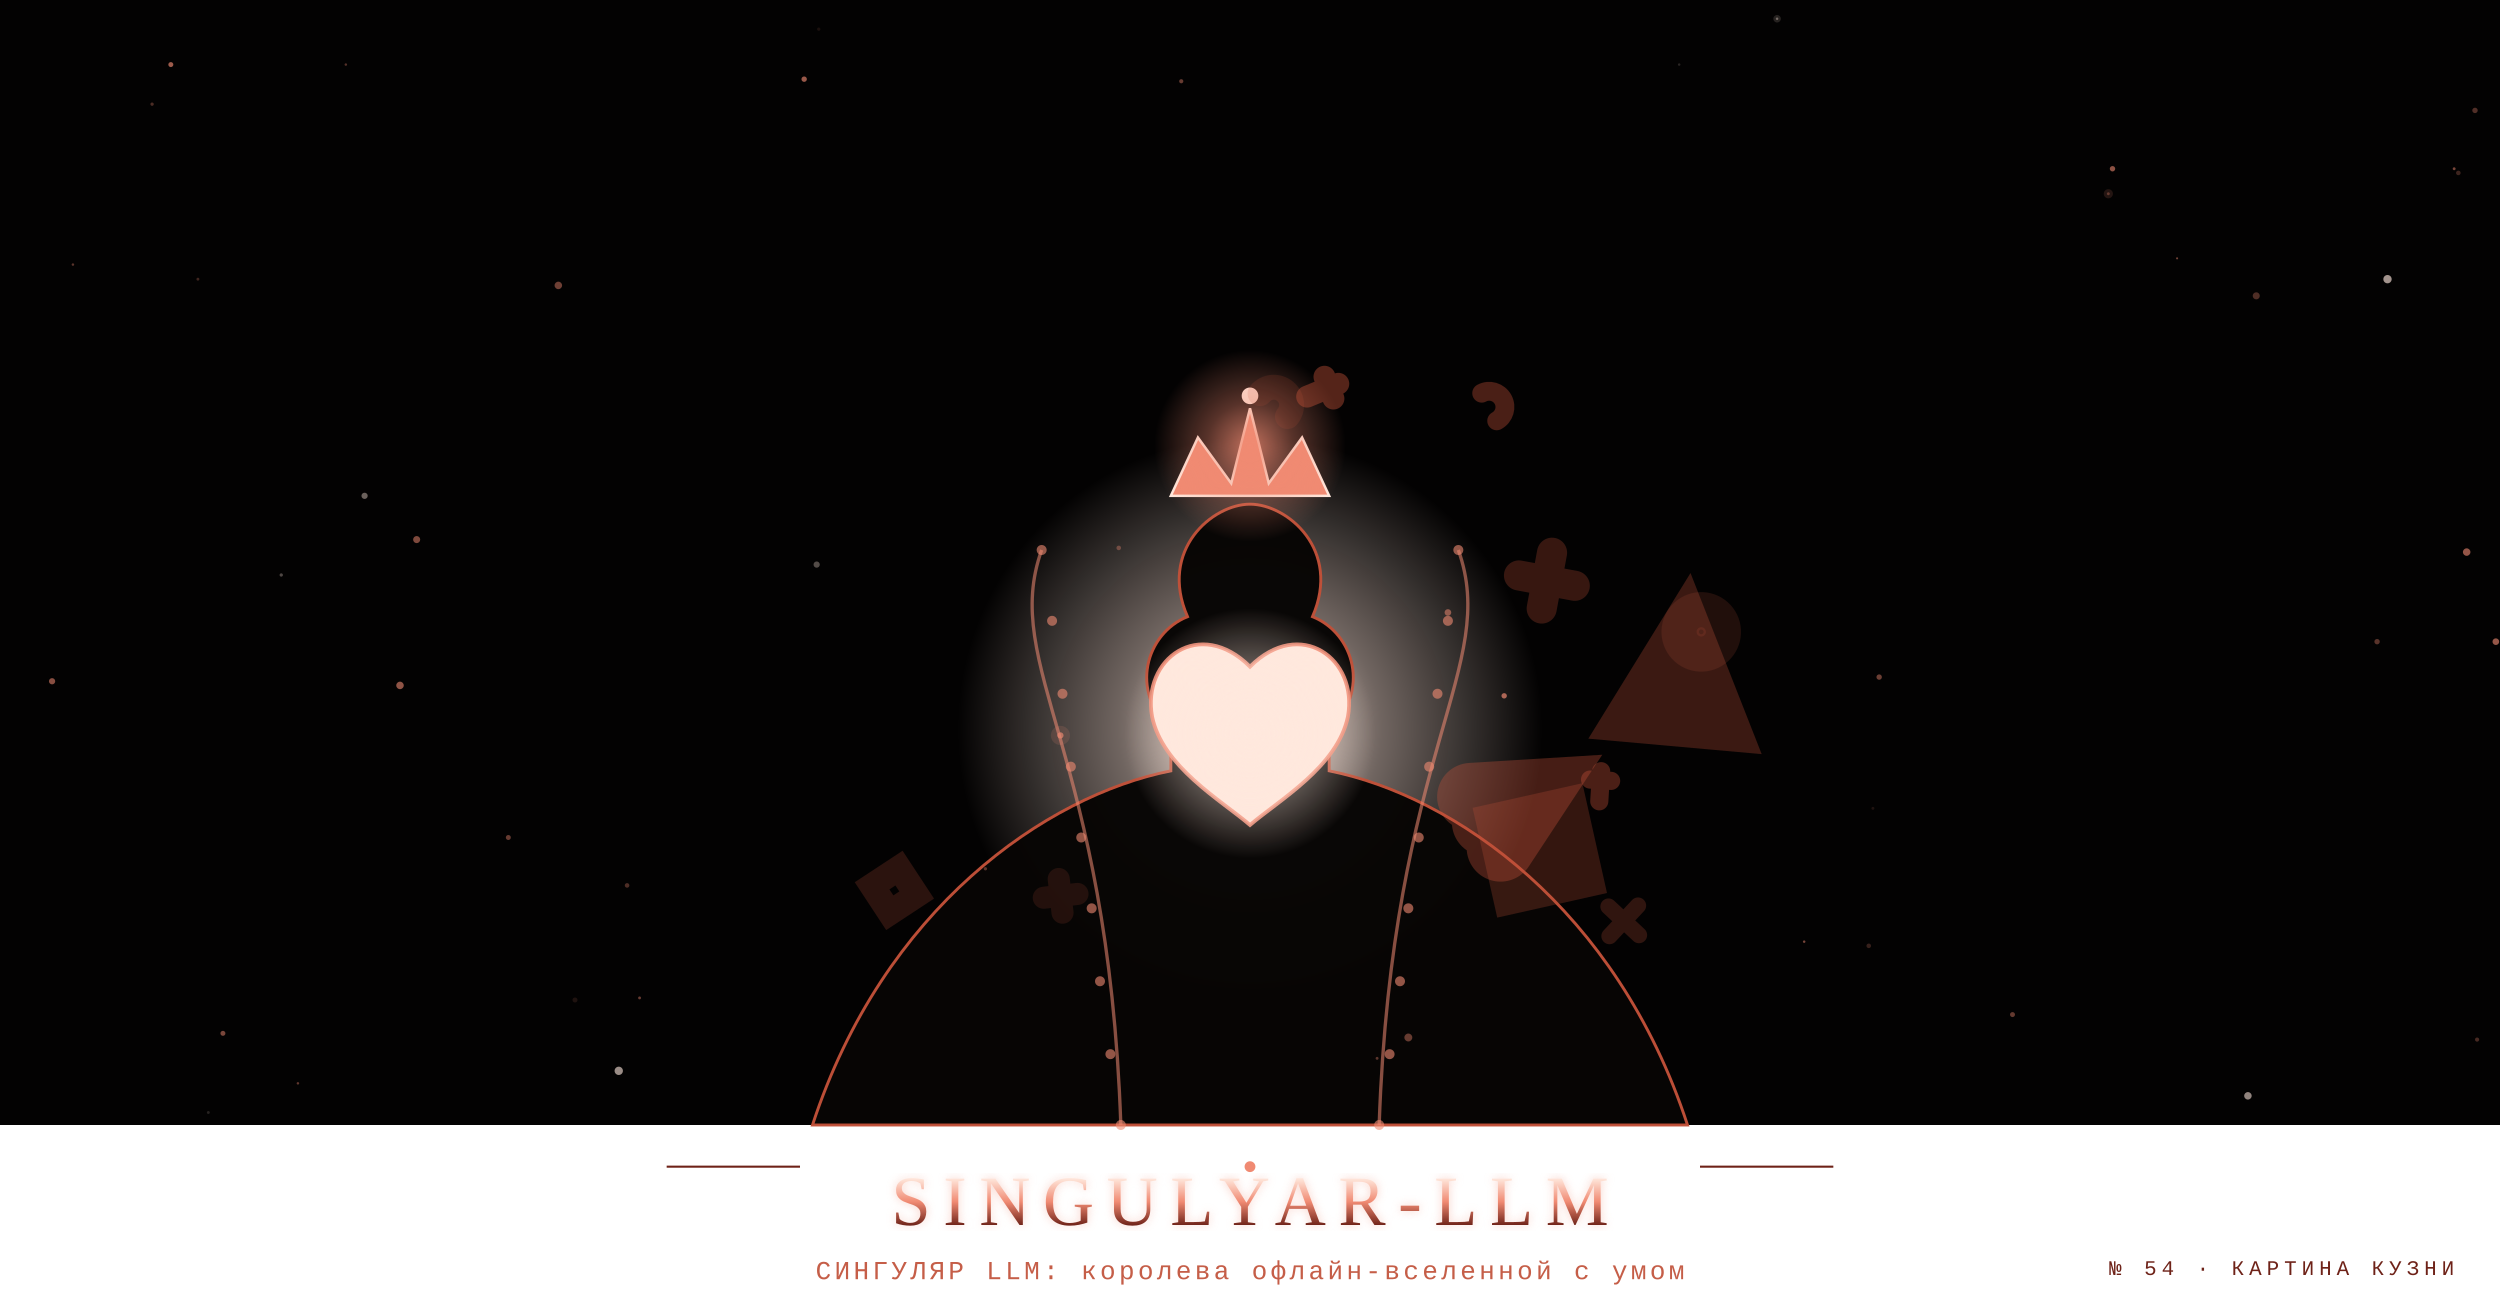
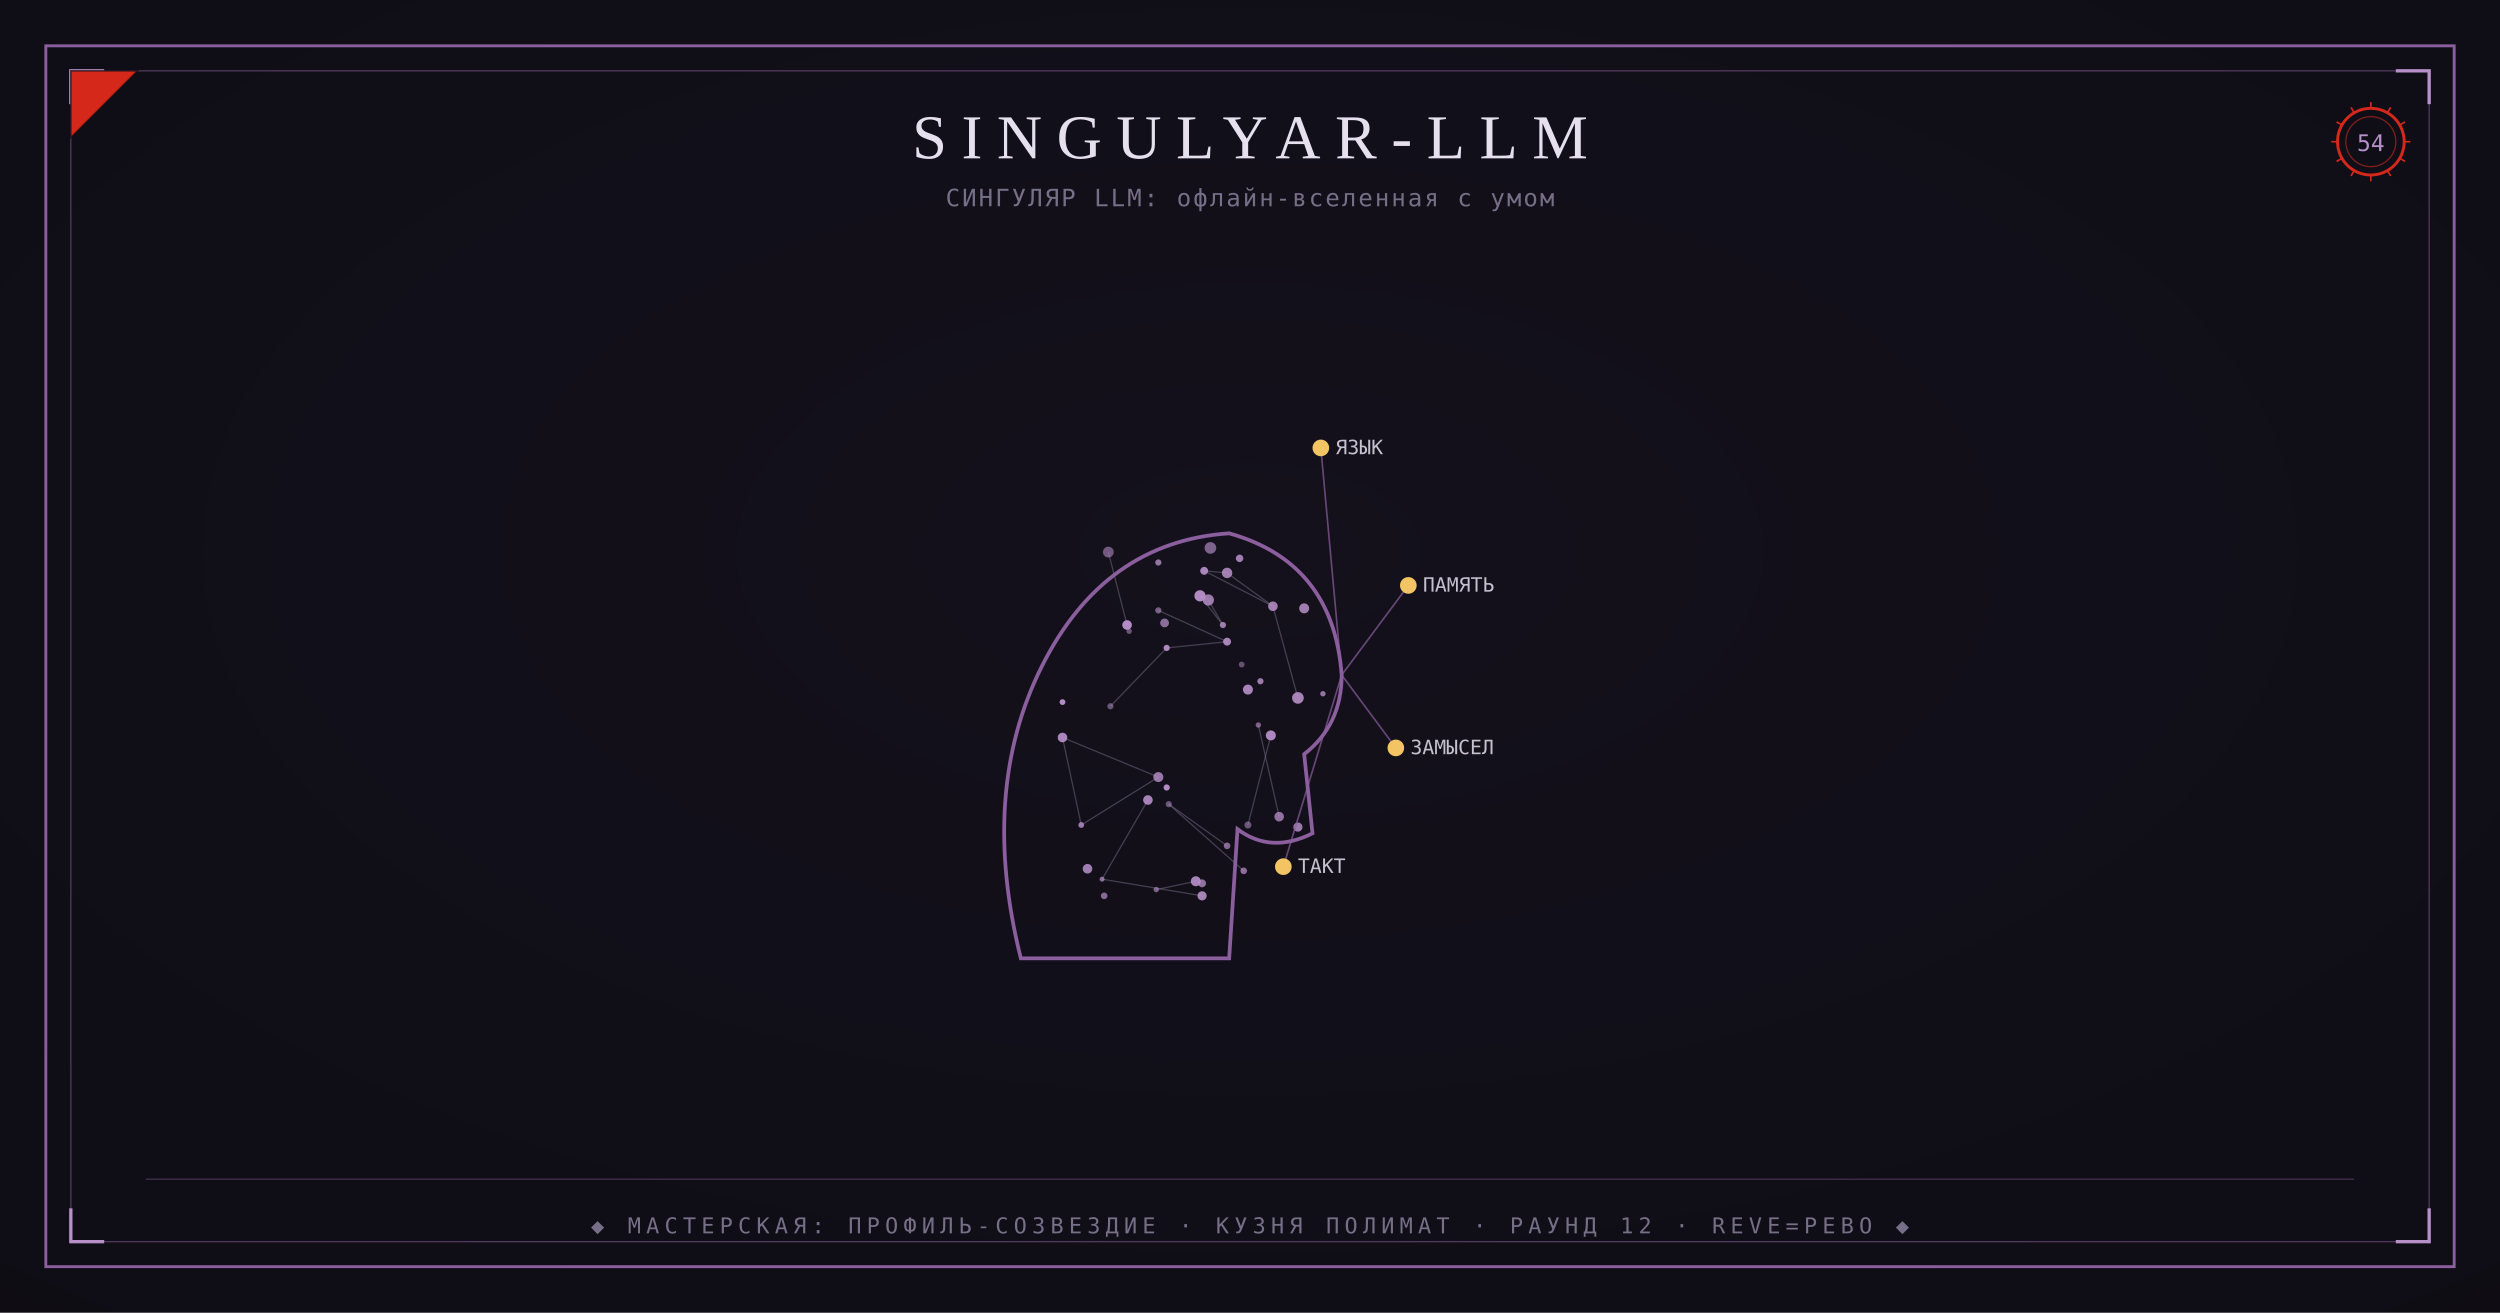
- <svg xmlns="http://www.w3.org/2000/svg" viewBox="0 0 1200 630" width="1200" height="630" role="img">
-   <defs>
-     <linearGradient id="bg" x1="0" y1="0" x2="0" y2="1">
-       <stop offset="0" stop-color="#030202" />
-       <stop offset=".55" stop-color="#0A0705" />
-       <stop offset="1" stop-color="#060403" />
-     </linearGradient>
-     <radialGradient id="vig" cx=".5" cy=".46" r=".75">
-       <stop offset=".55" stop-color="#000" stop-opacity="0" />
-       <stop offset="1" stop-color="#000" stop-opacity=".82" />
-     </radialGradient>
-   </defs>
-   <rect width="1200" height="540" fill="url(#bg)" />
-   <defs>
-     <radialGradient id="heart">
-       <stop offset="0" stop-color="#FFE8DD" stop-opacity="0.95" />
-       <stop offset=".45" stop-color="#FFE8DD" stop-opacity="0.43" />
-       <stop offset="1" stop-color="#FFE8DD" stop-opacity="0" />
-     </radialGradient>
-     <radialGradient id="crown">
-       <stop offset="0" stop-color="#F08A72" stop-opacity="0.8" />
-       <stop offset=".45" stop-color="#F08A72" stop-opacity="0.36" />
-       <stop offset="1" stop-color="#F08A72" stop-opacity="0" />
-     </radialGradient>
-   </defs>
-   <rect width="1200" height="540" fill="#040302" />
-   <rect width="1200" height="540" filter="url(#neb)" opacity=".2" />
-   <circle cx="600.0" cy="350.0" r="140.0" fill="url(#heart)" />
-   <path d="M390 540 C 424 436 502 382 562 370 L562 350 C 542 332 550 304 570 296 C 556 264 582 242 600 242 C 618 242 644 264 630 296 C 650 304 658 332 638 350 L638 370 C 698 382 776 436 810 540 Z" fill="#070504" stroke="#C05038" stroke-width="1.4" opacity=".98" />
-   <path d="M562 238 L575 210 L591 232 L600 196 L609 232 L625 210 L638 238 Z" fill="#F08A72" stroke="#FFE8DD" stroke-width="1.2" />
-   <circle cx="600" cy="190" r="4" fill="#FFE8DD" />
-   <circle cx="600.0" cy="214.0" r="46.0" fill="url(#crown)" />
-   <path d="M600 320 C 576 296 548 316 553 344 C 558 368 586 384 600 396 C 614 384 642 368 647 344 C 652 316 624 296 600 320 Z" fill="#FFE8DD" />
-   <path d="M600 320 C 576 296 548 316 553 344 C 558 368 586 384 600 396 C 614 384 642 368 647 344 C 652 316 624 296 600 320 Z" fill="none" stroke="#F08A72" stroke-width="1.8" opacity=".9" />
-   <circle cx="600.0" cy="352.0" r="60.0" fill="url(#heart)" />
-   <path d="M500 264 C 480.0 320 531.8 360 538 540" stroke="#F08A72" stroke-width="1.6" fill="none" opacity=".55" />
-   <circle cx="500" cy="264" r="2.4" fill="#F08A72" opacity=".6" />
-   <circle cx="505" cy="298" r="2.4" fill="#F08A72" opacity=".6" />
-   <circle cx="510" cy="333" r="2.4" fill="#F08A72" opacity=".6" />
-   <circle cx="514" cy="368" r="2.4" fill="#F08A72" opacity=".6" />
-   <circle cx="519" cy="402" r="2.4" fill="#F08A72" opacity=".6" />
-   <circle cx="524" cy="436" r="2.4" fill="#F08A72" opacity=".6" />
-   <circle cx="528" cy="471" r="2.4" fill="#F08A72" opacity=".6" />
-   <circle cx="533" cy="506" r="2.4" fill="#F08A72" opacity=".6" />
-   <circle cx="538" cy="540" r="2.4" fill="#F08A72" opacity=".6" />
-   <path d="M700 264 C 720.0 320 668.2 360 662 540" stroke="#F08A72" stroke-width="1.6" fill="none" opacity=".55" />
-   <circle cx="700" cy="264" r="2.4" fill="#F08A72" opacity=".6" />
-   <circle cx="695" cy="298" r="2.4" fill="#F08A72" opacity=".6" />
-   <circle cx="690" cy="333" r="2.4" fill="#F08A72" opacity=".6" />
-   <circle cx="686" cy="368" r="2.4" fill="#F08A72" opacity=".6" />
-   <circle cx="681" cy="402" r="2.4" fill="#F08A72" opacity=".6" />
-   <circle cx="676" cy="436" r="2.4" fill="#F08A72" opacity=".6" />
-   <circle cx="672" cy="471" r="2.4" fill="#F08A72" opacity=".6" />
-   <circle cx="667" cy="506" r="2.4" fill="#F08A72" opacity=".6" />
-   <circle cx="662" cy="540" r="2.4" fill="#F08A72" opacity=".6" />
-   <g transform="translate(779.4 442.0) rotate(88.08861) scale(7.09)">
-     <path d="M-1 -1 L1 1 M1 -1 L-1 1" stroke="#C05038" stroke-width="1.1" fill="none" opacity="0.241" stroke-linecap="round" />
+ <svg xmlns="http://www.w3.org/2000/svg" viewBox="0 0 1200 630" width="1200" height="630">
+   <rect width="1200" height="630" fill="#0D0B12" />
+   <radialGradient id="vig54" cx="0.5" cy="0.42" r="0.95">
+     <stop offset="0" stop-color="#15121D" />
+     <stop offset="1" stop-color="#0D0B12" />
+   </radialGradient>
+   <rect width="1200" height="630" fill="url(#vig54)" opacity="0.9" />
+   <rect x="22" y="22" width="1156" height="586" fill="none" stroke="#8B5E9E" stroke-width="1.4" />
+   <rect x="34" y="34" width="1132" height="562" fill="none" stroke="#8B5E9E" stroke-width="0.6" opacity="0.55" />
+   <path d="M 34 50 L 34 34 L 50 34" fill="none" stroke="#B78FC9" stroke-width="1.6" />
+   <path d="M 1166 50 L 1166 34 L 1150 34" fill="none" stroke="#B78FC9" stroke-width="1.6" />
+   <path d="M 34 580 L 34 596 L 50 596" fill="none" stroke="#B78FC9" stroke-width="1.6" />
+   <path d="M 1166 580 L 1166 596 L 1150 596" fill="none" stroke="#B78FC9" stroke-width="1.6" />
+   <path d="M 34 66 L 34 34 L 66 34 Z" fill="#D5281B" />
+   <path d="M 34 66 L 34 34 L 66 34 Z" fill="none" stroke="#0D0B12" stroke-width="0.8" opacity="0.65" />
+   <text x="600.0" y="76" text-anchor="middle" font-family="Georgia, 'Times New Roman', serif" font-size="30" fill="#E6DFEE" letter-spacing="7">SINGULYAR-LLM</text>
+   <text x="600.0" y="99" text-anchor="middle" font-family="'Cascadia Mono', ui-monospace, Consolas, monospace" font-size="11.5" fill="#776E88" letter-spacing="1">СИНГУЛЯР LLM: офлайн-вселенная с умом</text>
+   <g transform="translate(1138,68)">
+     <circle r="16" fill="none" stroke="#D5281B" stroke-width="1.4" />
+     <circle r="12" fill="none" stroke="#D5281B" stroke-width="0.6" opacity="0.6" />
+     <text y="4.5" text-anchor="middle" font-family="'Cascadia Mono', ui-monospace, Consolas, monospace" font-size="11" fill="#B78FC9">54</text>
+     <g stroke="#D5281B" stroke-width="0.8">
+       <line x1="0" y1="-19" x2="0" y2="-16" transform="rotate(0)" />
+       <line x1="0" y1="-19" x2="0" y2="-16" transform="rotate(30)" />
+       <line x1="0" y1="-19" x2="0" y2="-16" transform="rotate(60)" />
+       <line x1="0" y1="-19" x2="0" y2="-16" transform="rotate(90)" />
+       <line x1="0" y1="-19" x2="0" y2="-16" transform="rotate(120)" />
+       <line x1="0" y1="-19" x2="0" y2="-16" transform="rotate(150)" />
+       <line x1="0" y1="-19" x2="0" y2="-16" transform="rotate(180)" />
+       <line x1="0" y1="-19" x2="0" y2="-16" transform="rotate(210)" />
+       <line x1="0" y1="-19" x2="0" y2="-16" transform="rotate(240)" />
+       <line x1="0" y1="-19" x2="0" y2="-16" transform="rotate(270)" />
+       <line x1="0" y1="-19" x2="0" y2="-16" transform="rotate(300)" />
+       <line x1="0" y1="-19" x2="0" y2="-16" transform="rotate(330)" />
+     </g>
  </g>
-   <g transform="translate(429.3 427.4) rotate(56.67359) scale(8.59)">
-     <path d="M-0.9 -0.9 H0.9 V0.9 H-0.9 Z" stroke="#C05038" stroke-width="1.4" fill="none" opacity="0.214" stroke-linecap="round" />
+   <line x1="70" y1="566" x2="1130" y2="566" stroke="#8B5E9E" stroke-width="0.5" opacity="0.5" />
+   <text x="600.0" y="592" text-anchor="middle" font-family="'Cascadia Mono', ui-monospace, Consolas, monospace" font-size="10.5" fill="#776E88" letter-spacing="2.5">◆ МАСТЕРСКАЯ: ПРОФИЛЬ-СОЗВЕЗДИЕ · КУЗНЯ ПОЛИМАТ · РАУНД 12 · REVE=РЕВО ◆</text>
+   <clipPath id="clip54">
+     <rect x="70" y="118" width="1060" height="404" />
+   </clipPath>
+   <g clip-path="url(#clip54)">
+     <path d="M 490.0 460.0 Q 470.0 380.0 500.0 320.0 Q 530.0 260.0 590.0 256.0 Q 640.0 270.0 644.0 324.0 Q 644.0 348.0 626.0 362.0 L 630.0 400.0 Q 610.0 410.0 594.0 398.0 L 590.0 460.0 Z" fill="none" stroke="#8B5E9E" stroke-width="1.8" />
+     <line x1="555" y1="427" x2="574" y2="423" stroke="#776E88" stroke-width="0.6" opacity="0.5" />
+     <line x1="604" y1="348" x2="614" y2="392" stroke="#776E88" stroke-width="0.6" opacity="0.5" />
+     <line x1="577" y1="430" x2="529" y2="422" stroke="#776E88" stroke-width="0.6" opacity="0.5" />
+     <line x1="551" y1="384" x2="529" y2="422" stroke="#776E88" stroke-width="0.6" opacity="0.5" />
+     <line x1="556" y1="373" x2="510" y2="354" stroke="#776E88" stroke-width="0.6" opacity="0.5" />
+     <line x1="556" y1="373" x2="519" y2="396" stroke="#776E88" stroke-width="0.6" opacity="0.5" />
+     <line x1="510" y1="354" x2="519" y2="396" stroke="#776E88" stroke-width="0.6" opacity="0.5" />
+     <line x1="578" y1="274" x2="589" y2="275" stroke="#776E88" stroke-width="0.6" opacity="0.5" />
+     <line x1="578" y1="274" x2="611" y2="291" stroke="#776E88" stroke-width="0.6" opacity="0.5" />
+     <line x1="589" y1="275" x2="611" y2="291" stroke="#776E88" stroke-width="0.6" opacity="0.5" />
+     <line x1="611" y1="291" x2="623" y2="335" stroke="#776E88" stroke-width="0.6" opacity="0.5" />
+     <line x1="589" y1="406" x2="561" y2="386" stroke="#776E88" stroke-width="0.6" opacity="0.5" />
+     <line x1="561" y1="386" x2="597" y2="418" stroke="#776E88" stroke-width="0.6" opacity="0.5" />
+     <line x1="556" y1="293" x2="589" y2="308" stroke="#776E88" stroke-width="0.6" opacity="0.5" />
+     <line x1="589" y1="308" x2="560" y2="311" stroke="#776E88" stroke-width="0.6" opacity="0.5" />
+     <line x1="560" y1="311" x2="533" y2="339" stroke="#776E88" stroke-width="0.6" opacity="0.5" />
+     <line x1="599" y1="396" x2="610" y2="353" stroke="#776E88" stroke-width="0.6" opacity="0.5" />
+     <line x1="580" y1="288" x2="576" y2="286" stroke="#776E88" stroke-width="0.6" opacity="0.5" />
+     <line x1="580" y1="288" x2="587" y2="300" stroke="#776E88" stroke-width="0.6" opacity="0.5" />
+     <line x1="576" y1="286" x2="587" y2="300" stroke="#776E88" stroke-width="0.6" opacity="0.5" />
+     <line x1="532" y1="265" x2="541" y2="300" stroke="#776E88" stroke-width="0.6" opacity="0.5" />
+     <circle cx="530" cy="430" r="1.6" fill="#B78FC9" opacity="0.70" />
+     <circle cx="581" cy="263" r="2.8" fill="#B78FC9" opacity="0.65" />
+     <circle cx="626" cy="292" r="2.4" fill="#B78FC9" opacity="0.85" />
+     <circle cx="555" cy="427" r="1.3" fill="#B78FC9" opacity="0.63" />
+     <circle cx="623" cy="397" r="2.2" fill="#B78FC9" opacity="0.82" />
+     <circle cx="574" cy="423" r="2.4" fill="#B78FC9" opacity="0.91" />
+     <circle cx="604" cy="348" r="1.3" fill="#B78FC9" opacity="0.63" />
+     <circle cx="556" cy="270" r="1.5" fill="#B78FC9" opacity="0.78" />
+     <circle cx="614" cy="392" r="2.3" fill="#B78FC9" opacity="0.76" />
+     <circle cx="599" cy="331" r="2.4" fill="#B78FC9" opacity="0.91" />
+     <circle cx="559" cy="299" r="2.1" fill="#B78FC9" opacity="0.73" />
+     <circle cx="577" cy="430" r="2.2" fill="#B78FC9" opacity="0.90" />
+     <circle cx="551" cy="384" r="2.3" fill="#B78FC9" opacity="0.89" />
+     <circle cx="529" cy="422" r="1.2" fill="#B78FC9" opacity="0.73" />
+     <circle cx="596" cy="319" r="1.4" fill="#B78FC9" opacity="0.51" />
+     <circle cx="510" cy="337" r="1.4" fill="#B78FC9" opacity="0.98" />
+     <circle cx="595" cy="268" r="1.8" fill="#B78FC9" opacity="0.86" />
+     <circle cx="556" cy="373" r="2.4" fill="#B78FC9" opacity="0.81" />
+     <circle cx="510" cy="354" r="2.3" fill="#B78FC9" opacity="0.92" />
+     <circle cx="519" cy="396" r="1.4" fill="#B78FC9" opacity="0.82" />
+     <circle cx="578" cy="274" r="1.9" fill="#B78FC9" opacity="0.91" />
+     <circle cx="589" cy="275" r="2.5" fill="#B78FC9" opacity="0.86" />
+     <circle cx="611" cy="291" r="2.3" fill="#B78FC9" opacity="0.86" />
+     <circle cx="542" cy="303" r="1.3" fill="#B78FC9" opacity="0.54" />
+     <circle cx="623" cy="335" r="2.8" fill="#B78FC9" opacity="0.90" />
+     <circle cx="589" cy="406" r="1.6" fill="#B78FC9" opacity="0.69" />
+     <circle cx="561" cy="386" r="1.5" fill="#B78FC9" opacity="0.55" />
+     <circle cx="605" cy="327" r="1.5" fill="#B78FC9" opacity="0.83" />
+     <circle cx="597" cy="418" r="1.6" fill="#B78FC9" opacity="0.73" />
+     <circle cx="556" cy="293" r="1.5" fill="#B78FC9" opacity="0.62" />
+     <circle cx="589" cy="308" r="1.9" fill="#B78FC9" opacity="0.90" />
+     <circle cx="577" cy="424" r="1.9" fill="#B78FC9" opacity="0.76" />
+     <circle cx="560" cy="311" r="1.5" fill="#B78FC9" opacity="0.94" />
+     <circle cx="533" cy="339" r="1.5" fill="#B78FC9" opacity="0.53" />
+     <circle cx="599" cy="396" r="1.7" fill="#B78FC9" opacity="0.54" />
+     <circle cx="610" cy="353" r="2.4" fill="#B78FC9" opacity="0.93" />
+     <circle cx="580" cy="288" r="2.7" fill="#B78FC9" opacity="0.83" />
+     <circle cx="576" cy="286" r="2.7" fill="#B78FC9" opacity="0.96" />
+     <circle cx="587" cy="300" r="1.5" fill="#B78FC9" opacity="0.83" />
+     <circle cx="635" cy="333" r="1.3" fill="#B78FC9" opacity="0.78" />
+     <circle cx="560" cy="378" r="1.5" fill="#B78FC9" opacity="0.97" />
+     <circle cx="522" cy="417" r="2.3" fill="#B78FC9" opacity="0.86" />
+     <circle cx="532" cy="265" r="2.6" fill="#B78FC9" opacity="0.57" />
+     <circle cx="541" cy="300" r="2.3" fill="#B78FC9" opacity="0.98" />
+     <line x1="644.0" y1="324.0" x2="634" y2="215" stroke="#8B5E9E" stroke-width="0.8" opacity="0.7" />
+     <circle cx="634" cy="215" r="4" fill="#F2C464" />
+     <text x="641" y="218" font-family="'Cascadia Mono', ui-monospace, Consolas, monospace" font-size="9.5" fill="#E6DFEE" opacity="0.85">ЯЗЫК</text>
+     <line x1="644.0" y1="324.0" x2="676" y2="281" stroke="#8B5E9E" stroke-width="0.8" opacity="0.7" />
+     <circle cx="676" cy="281" r="4" fill="#F2C464" />
+     <text x="683" y="284" font-family="'Cascadia Mono', ui-monospace, Consolas, monospace" font-size="9.5" fill="#E6DFEE" opacity="0.85">ПАМЯТЬ</text>
+     <line x1="644.0" y1="324.0" x2="670" y2="359" stroke="#8B5E9E" stroke-width="0.8" opacity="0.7" />
+     <circle cx="670" cy="359" r="4" fill="#F2C464" />
+     <text x="677" y="362" font-family="'Cascadia Mono', ui-monospace, Consolas, monospace" font-size="9.5" fill="#E6DFEE" opacity="0.85">ЗАМЫСЕЛ</text>
+     <line x1="644.0" y1="324.0" x2="616" y2="416" stroke="#8B5E9E" stroke-width="0.8" opacity="0.7" />
+     <circle cx="616" cy="416" r="4" fill="#F2C464" />
+     <text x="623" y="419" font-family="'Cascadia Mono', ui-monospace, Consolas, monospace" font-size="9.5" fill="#E6DFEE" opacity="0.85">ТАКТ</text>
  </g>
-   <g transform="translate(816.6 303.3) rotate(47.50472) scale(11.23)">
-     <circle r="0.8" stroke="#C05038" stroke-width="1.8" fill="none" opacity="0.159" stroke-linecap="round" />
-     <circle r="0.2" fill="#C05038" opacity="0.159" />
-   </g>
-   <g transform="translate(768.1 377.4) rotate(3.556662) scale(7.25)">
-     <path d="M0 -1 L0 1 M-0.7 -0.4 L0.7 -0.4" stroke="#C05038" stroke-width="1.2" fill="none" opacity="0.381" stroke-linecap="round" />
-   </g>
-   <g transform="translate(634.9 187.3) rotate(67.61714) scale(8.09)">
-     <path d="M0 -1 L0 1 M-0.7 -0.4 L0.7 -0.4" stroke="#C05038" stroke-width="1.3" fill="none" opacity="0.43" stroke-linecap="round" />
-   </g>
-   <g transform="translate(509.1 430.0) rotate(83.53792) scale(8.14)">
-     <path d="M-1 0 H1 M0 -1 V1" stroke="#C05038" stroke-width="1.3" fill="none" opacity="0.156" stroke-linecap="round" />
-   </g>
-   <g transform="translate(739.1 408.2) rotate(77.36234) scale(13.50)">
-     <path d="M-0.9 -0.9 H0.9 V0.9 H-0.9 Z" stroke="#C05038" stroke-width="2.2" fill="none" opacity="0.261" stroke-linecap="round" />
-   </g>
-   <g transform="translate(742.5 278.7) rotate(55.50601) scale(9.63)">
-     <path d="M-1 -1 L1 1 M1 -1 L-1 1" stroke="#C05038" stroke-width="1.5" fill="none" opacity="0.275" stroke-linecap="round" />
-   </g>
-   <g transform="translate(718.8 193.2) rotate(61.5142) scale(7.55)">
-     <path d="M-1 0.6 A1 1 0 0 1 1 0.6" stroke="#C05038" stroke-width="1.2" fill="none" opacity="0.373" stroke-linecap="round" />
-   </g>
-   <g transform="translate(614.7 190.5) rotate(39.93363) scale(8.56)">
-     <path d="M-1 0.6 A1 1 0 0 1 1 0.6" stroke="#C05038" stroke-width="1.4" fill="none" opacity="0.15" stroke-linecap="round" />
-   </g>
-   <g transform="translate(806.8 327.0) rotate(5.106359) scale(14.60)">
-     <path d="M-1 1 L0 -1 L1 1 Z" stroke="#C05038" stroke-width="2.3" fill="none" opacity="0.299" stroke-linecap="round" />
-   </g>
-   <g transform="translate(725.4 387.6) rotate(59.90628) scale(14.14)">
-     <path d="M-1 1 L0 -1 L1 1 M0 -1 L0 1" stroke="#C05038" stroke-width="2.3" fill="none" opacity="0.355" stroke-linecap="round" />
-   </g>
-   <circle cx="82" cy="31" r="1.2" fill="#F08A72" opacity="0.65" />
-   <circle cx="244" cy="402" r="1.2" fill="#F08A72" opacity="0.42" />
-   <circle cx="297" cy="514" r="2.0" fill="#FFE8DD" opacity="0.60" />
-   <circle cx="1188" cy="53" r="1.3" fill="#F08A72" opacity="0.33" />
-   <circle cx="73" cy="50" r="0.8" fill="#F08A72" opacity="0.31" />
-   <circle cx="1146" cy="134" r="2.0" fill="#FFE8DD" opacity="0.63" />
-   <circle cx="676" cy="498" r="1.9" fill="#F08A72" opacity="0.41" />
-   <circle cx="1141" cy="308" r="1.3" fill="#F08A72" opacity="0.36" />
-   <circle cx="95" cy="134" r="0.7" fill="#F08A72" opacity="0.26" />
-   <circle cx="175" cy="238" r="1.5" fill="#FFE8DD" opacity="0.41" />
-   <circle cx="567" cy="39" r="1.0" fill="#F08A72" opacity="0.42" />
-   <circle cx="853" cy="9" r="1.8" fill="#FFE8DD" opacity=".14" />
-   <circle cx="853" cy="9" r="0.6" fill="#FFE8DD" opacity="0.36" />
-   <circle cx="268" cy="137" r="1.8" fill="#F08A72" opacity="0.45" />
-   <circle cx="1189" cy="499" r="1.0" fill="#F08A72" opacity="0.29" />
-   <circle cx="866" cy="452" r="0.6" fill="#F08A72" opacity="0.49" />
-   <circle cx="1014" cy="81" r="1.3" fill="#F08A72" opacity="0.58" />
-   <circle cx="135" cy="276" r="0.8" fill="#FFE8DD" opacity="0.30" />
-   <circle cx="386" cy="38" r="1.3" fill="#F08A72" opacity="0.63" />
-   <circle cx="100" cy="534" r="0.7" fill="#FFE8DD" opacity="0.14" />
-   <circle cx="473" cy="417" r="0.8" fill="#F08A72" opacity="0.35" />
-   <circle cx="722" cy="334" r="1.3" fill="#F08A72" opacity="0.68" />
-   <circle cx="192" cy="329" r="1.8" fill="#F08A72" opacity="0.59" />
-   <circle cx="695" cy="294" r="1.6" fill="#F08A72" opacity="0.53" />
-   <circle cx="661" cy="508" r="0.7" fill="#F08A72" opacity="0.36" />
-   <circle cx="537" cy="263" r="1.1" fill="#F08A72" opacity="0.35" />
-   <circle cx="897" cy="454" r="1.1" fill="#F08A72" opacity="0.22" />
-   <circle cx="966" cy="487" r="1.2" fill="#F08A72" opacity="0.41" />
-   <circle cx="1180" cy="83" r="1.1" fill="#F08A72" opacity="0.25" />
-   <circle cx="301" cy="425" r="1.1" fill="#F08A72" opacity="0.32" />
-   <circle cx="1079" cy="526" r="1.8" fill="#FFE8DD" opacity="0.56" />
-   <circle cx="1012" cy="93" r="2.2" fill="#F08A72" opacity=".14" />
-   <circle cx="1012" cy="93" r="0.7" fill="#F08A72" opacity="0.31" />
-   <circle cx="393" cy="14" r="0.8" fill="#F08A72" opacity="0.10" />
-   <circle cx="35" cy="127" r="0.6" fill="#F08A72" opacity="0.37" />
-   <circle cx="200" cy="259" r="1.7" fill="#F08A72" opacity="0.52" />
-   <circle cx="107" cy="496" r="1.2" fill="#F08A72" opacity="0.50" />
-   <circle cx="509" cy="353" r="4.6" fill="#F08A72" opacity=".14" />
-   <circle cx="509" cy="353" r="1.5" fill="#F08A72" opacity="0.65" />
-   <circle cx="307" cy="479" r="0.7" fill="#F08A72" opacity="0.42" />
-   <circle cx="1184" cy="265" r="1.8" fill="#F08A72" opacity="0.61" />
-   <circle cx="392" cy="271" r="1.5" fill="#FFE8DD" opacity="0.32" />
-   <circle cx="276" cy="480" r="1.2" fill="#F08A72" opacity="0.12" />
-   <circle cx="25" cy="327" r="1.5" fill="#F08A72" opacity="0.56" />
-   <circle cx="143" cy="520" r="0.6" fill="#F08A72" opacity="0.39" />
-   <circle cx="899" cy="388" r="0.7" fill="#F08A72" opacity="0.12" />
-   <circle cx="1178" cy="81" r="0.7" fill="#F08A72" opacity="0.49" />
-   <circle cx="1198" cy="308" r="1.6" fill="#F08A72" opacity="0.62" />
-   <circle cx="806" cy="31" r="0.6" fill="#FFE8DD" opacity="0.15" />
-   <circle cx="166" cy="31" r="0.6" fill="#F08A72" opacity="0.34" />
-   <circle cx="902" cy="325" r="1.3" fill="#F08A72" opacity="0.44" />
-   <circle cx="1083" cy="142" r="1.7" fill="#F08A72" opacity="0.32" />
-   <circle cx="1045" cy="124" r="0.5" fill="#F08A72" opacity="0.47" />
-   <linearGradient id="gtxt" x1="0" y1="0" x2="0" y2="1">
-     <stop offset="0" stop-color="#FFE8DD" />
-     <stop offset=".5" stop-color="#F08A72" />
-     <stop offset="1" stop-color="#6E2218" />
-   </linearGradient>
-   <filter id="soft">
-     <feGaussianBlur stdDeviation="2.2" />
-   </filter>
-   <line x1="320" y1="560" x2="384" y2="560" stroke="#6E2218" stroke-width="1" />
-   <circle cx="600" cy="560" r="2.6" fill="#F08A72" />
-   <line x1="816" y1="560" x2="880" y2="560" stroke="#6E2218" stroke-width="1" />
-   <text x="600.0" y="588" text-anchor="middle" font-family="Georgia,'Times New Roman',serif" font-size="34" letter-spacing="6" fill="#F08A72" opacity=".38" filter="url(#soft)">SINGULYAR-LLM</text>
-   <text x="600.0" y="588" text-anchor="middle" font-family="Georgia,'Times New Roman',serif" font-size="34" letter-spacing="6" fill="url(#gtxt)">SINGULYAR-LLM</text>
-   <text x="600.0" y="614" text-anchor="middle" font-family="ui-monospace,'Cascadia Mono',Consolas,'Courier New',monospace" font-size="12.5" letter-spacing="1.6" fill="#C05038" opacity=".92">СИНГУЛЯР LLM: королева офлайн-вселенной с умом</text>
-   <text x="1178" y="612" text-anchor="end" font-family="ui-monospace,'Cascadia Mono',Consolas,'Courier New',monospace" font-size="10" letter-spacing="2.4" fill="#6E2218">№ 54 · КАРТИНА КУЗНИ</text>
</svg>
